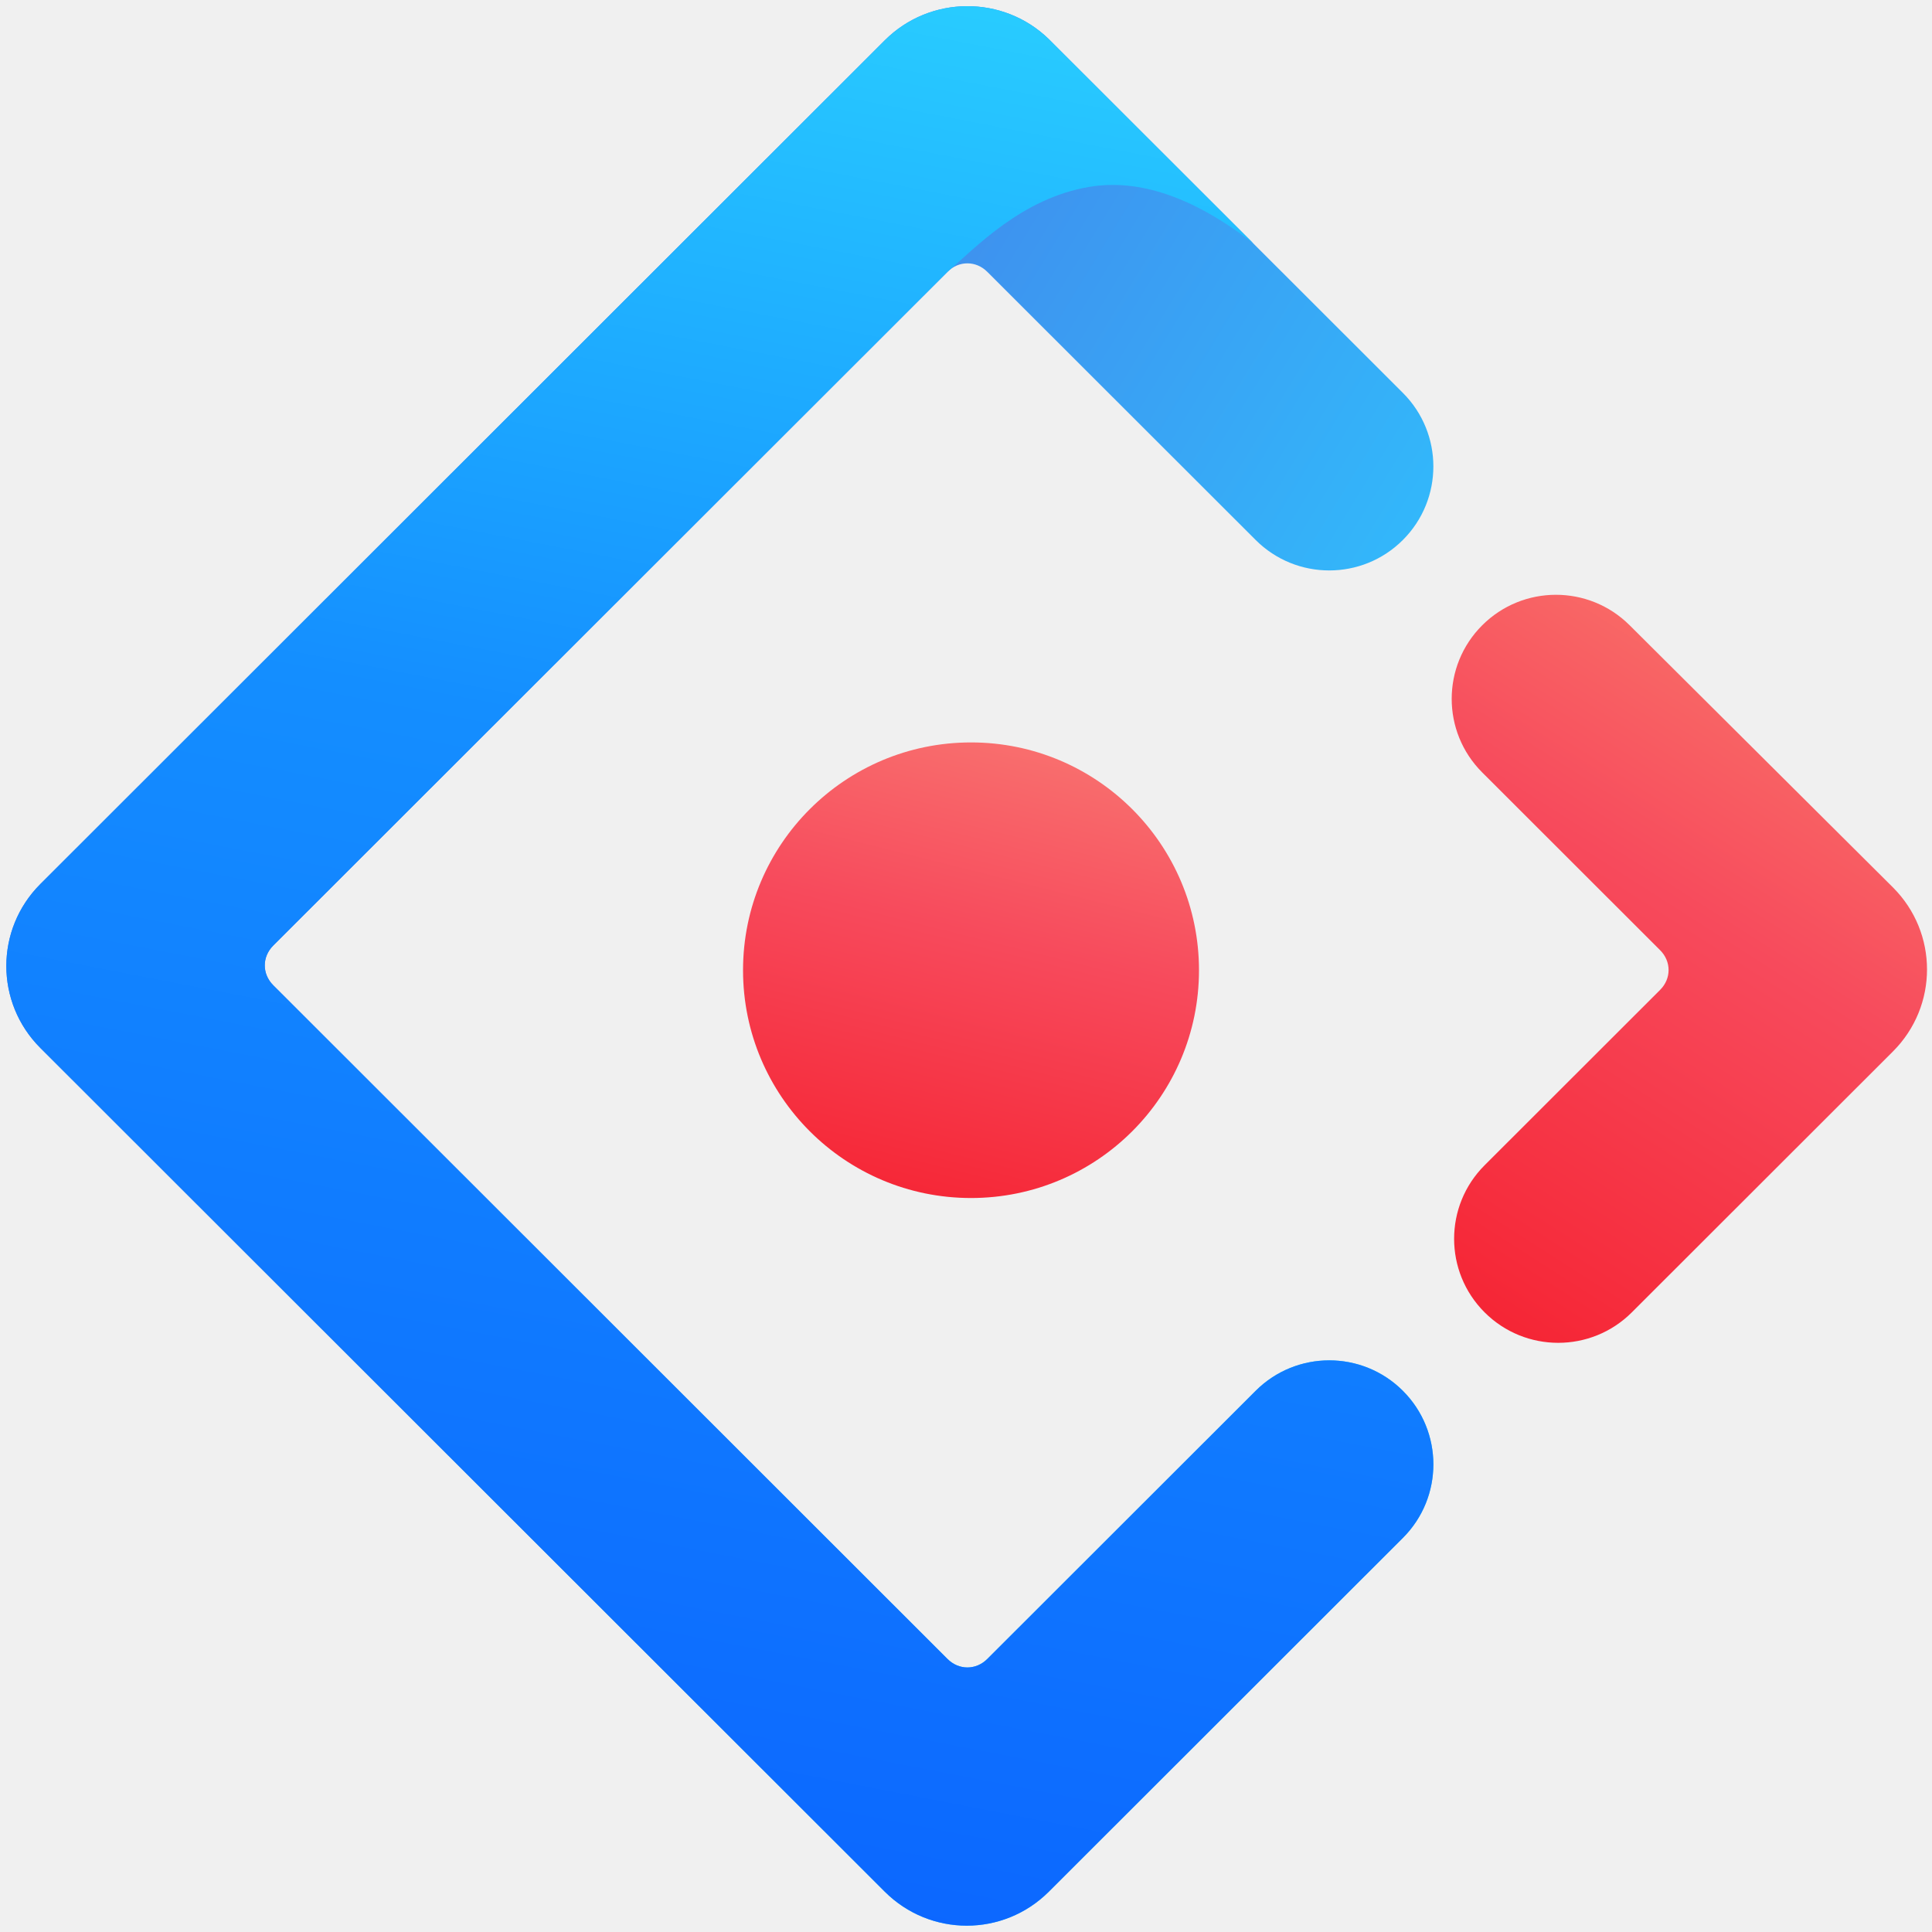
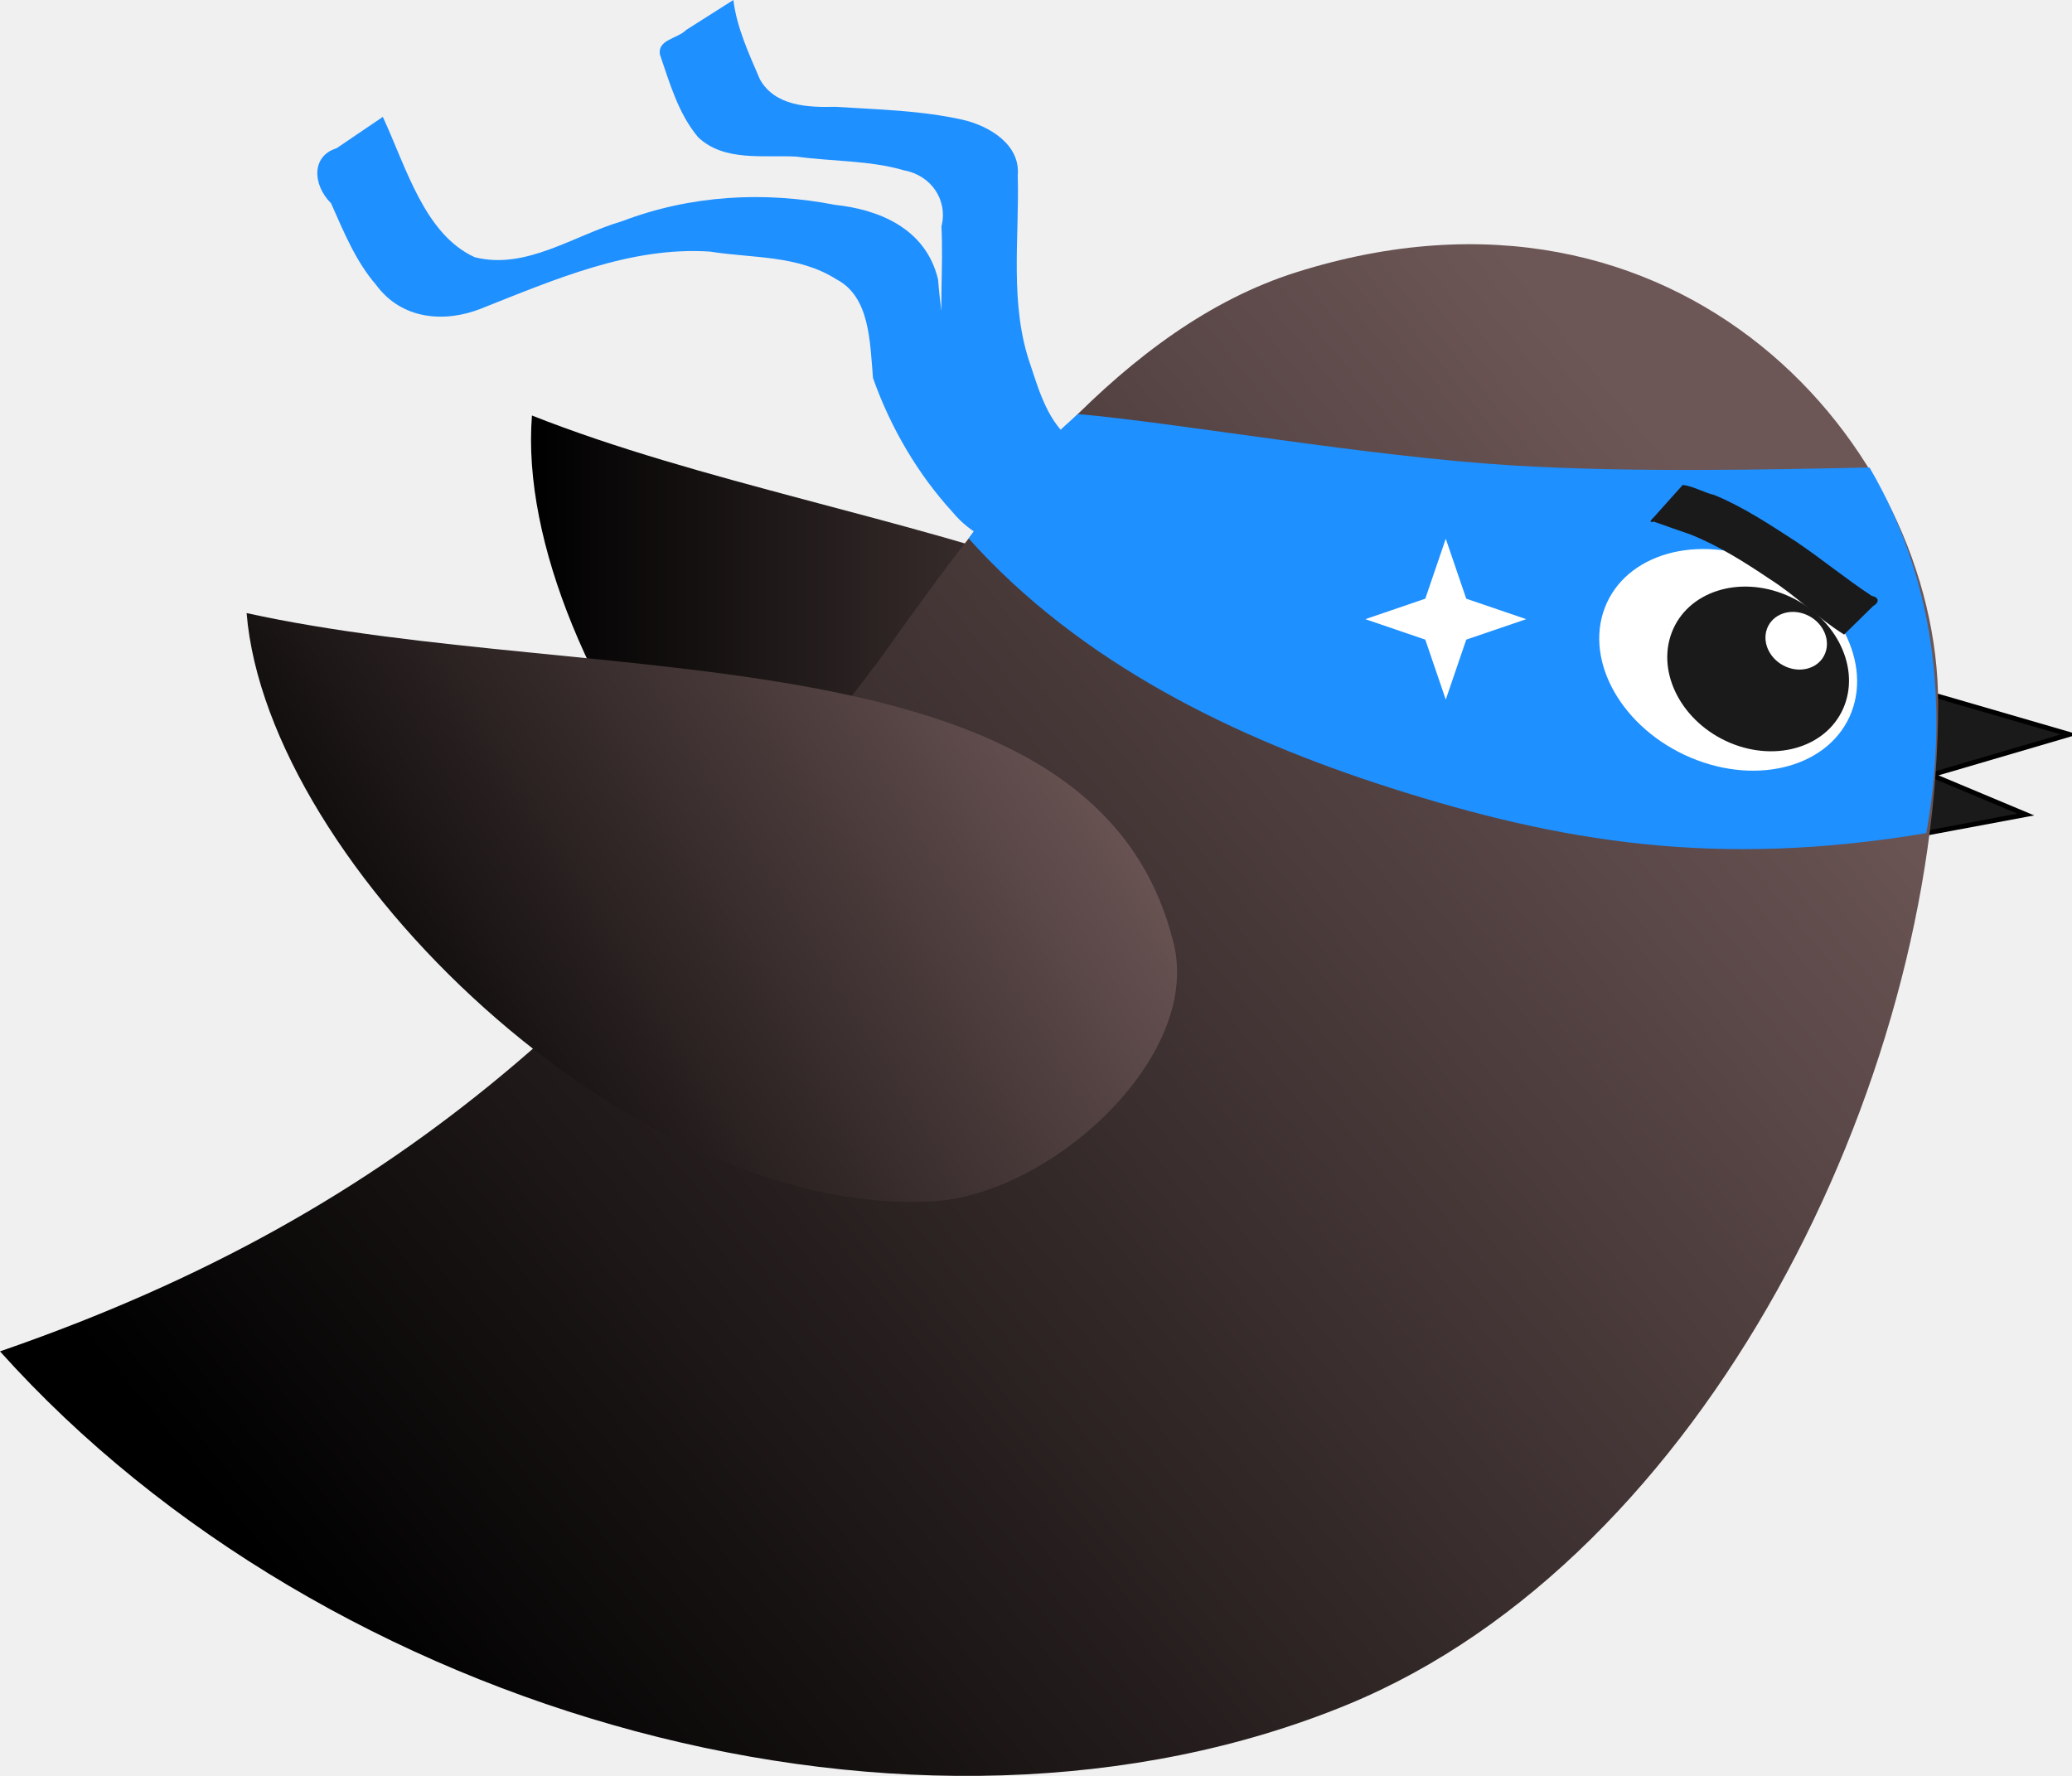
- <svg xmlns="http://www.w3.org/2000/svg" width="200" height="200" version="1.1" viewBox="0 0 200 200">
-   <defs>
-     <linearGradient id="linearGradient-1" x1="62.102%" x2="108.197%" y1="0%" y2="37.864%">
-       <stop offset="0%" stop-color="#4285EB" />
-       <stop offset="100%" stop-color="#2EC7FF" />
+ <svg xmlns="http://www.w3.org/2000/svg" xmlns:xlink="http://www.w3.org/1999/xlink" version="1.1" width="769.986" height="659.984" viewBox="0, 0, 769.986, 659.984" preserveAspectRatio="none" id="svg2">
+   <defs id="defs_7269C646">
+     <linearGradient id="linearStops_C5EEEB26">
+       <stop id="stop_C5EEEB26_0" offset="0" style="stop-color:#6D5656;stop-opacity:1;" />
+       <stop id="stop_C5EEEB26_1" offset="1" style="stop-color:#000000;stop-opacity:1;" />
    </linearGradient>
-     <linearGradient id="linearGradient-2" x1="69.644%" x2="54.043%" y1="0%" y2="108.457%">
-       <stop offset="0%" stop-color="#29CDFF" />
-       <stop offset="37.86%" stop-color="#148EFF" />
-       <stop offset="100%" stop-color="#0A60FF" />
+     <linearGradient id="linearGradient_C5EEEB26" x1="1" y1="0.5" x2="0" y2="0.5" gradientUnits="objectBoundingBox" xlink:href="#linearStops_C5EEEB26" />
+     <linearGradient id="linearStops_F6EEEB26">
+       <stop id="stop_F6EEEB26_0" offset="0" style="stop-color:#000000;stop-opacity:1;" />
+       <stop id="stop_F6EEEB26_1" offset="1" style="stop-color:#6D5656;stop-opacity:1;" />
    </linearGradient>
-     <linearGradient id="linearGradient-3" x1="69.691%" x2="16.723%" y1="-12.974%" y2="117.391%">
-       <stop offset="0%" stop-color="#FA816E" />
-       <stop offset="41.473%" stop-color="#F74A5C" />
-       <stop offset="100%" stop-color="#F51D2C" />
-     </linearGradient>
-     <linearGradient id="linearGradient-4" x1="68.128%" x2="30.44%" y1="-35.691%" y2="114.943%">
-       <stop offset="0%" stop-color="#FA8E7D" />
-       <stop offset="51.264%" stop-color="#F74A5C" />
-       <stop offset="100%" stop-color="#F51D2C" />
-     </linearGradient>
+     <linearGradient id="linearGradient_F6EEEB26" x1="0.081" y1="0.772" x2="0.919" y2="0.228" gradientUnits="objectBoundingBox" xlink:href="#linearStops_F6EEEB26" />
+     <linearGradient id="linearGradient_77EEEB26" x1="0.034" y1="0.682" x2="0.966" y2="0.318" gradientUnits="objectBoundingBox" xlink:href="#linearStops_F6EEEB26" />
  </defs>
-   <g id="Page-1" fill="none" fill-rule="evenodd" stroke="none" stroke-width="1">
-     <g id="logo" transform="translate(-20, -20)">
-       <g id="Group-28-Copy-5" transform="translate(20, 20)">
-         <g id="Group-27-Copy-3">
-           <g id="Group-25" fill-rule="nonzero">
-             <g id="2">
-               <path id="Shape" fill="url(#linearGradient-1)" d="M91.588,4.177 L4.18,91.513 C-0.519,96.208 -0.519,103.792 4.18,108.487 L91.588,195.823 C96.287,200.519 103.877,200.519 108.577,195.823 L145.225,159.205 C149.434,155 149.434,148.182 145.225,143.977 C141.017,139.772 134.194,139.772 129.985,143.977 L102.202,171.737 C101.032,172.906 99.257,172.906 98.088,171.737 L28.286,101.993 C27.116,100.824 27.116,99.051 28.286,97.882 L98.088,28.138 C99.257,26.969 101.032,26.969 102.202,28.138 L129.985,55.898 C134.194,60.103 141.017,60.103 145.225,55.898 C149.434,51.693 149.434,44.876 145.225,40.671 L108.581,4.056 C103.862,-0.538 96.269,-0.501 91.588,4.177 Z" />
-               <path id="Shape" fill="url(#linearGradient-2)" d="M91.588,4.177 L4.18,91.513 C-0.519,96.208 -0.519,103.792 4.18,108.487 L91.588,195.823 C96.287,200.519 103.877,200.519 108.577,195.823 L145.225,159.205 C149.434,155 149.434,148.182 145.225,143.977 C141.017,139.772 134.194,139.772 129.985,143.977 L102.202,171.737 C101.032,172.906 99.257,172.906 98.088,171.737 L28.286,101.993 C27.116,100.824 27.116,99.051 28.286,97.882 L98.088,28.138 C101,25.627 105.752,20.542 112.73,19.352 C117.916,18.469 123.585,20.414 129.739,25.189 C125.625,21.078 118.572,14.034 108.581,4.056 C103.862,-0.538 96.269,-0.501 91.588,4.177 Z" />
-             </g>
-             <path id="Shape" fill="url(#linearGradient-3)" d="M153.686,135.855 C157.894,140.06 164.717,140.06 168.926,135.855 L195.96,108.843 C200.659,104.147 200.659,96.564 195.961,91.869 L168.691,64.718 C164.472,60.518 157.647,60.524 153.436,64.732 C149.227,68.937 149.227,75.754 153.436,79.959 L171.854,98.362 C173.024,99.531 173.024,101.305 171.854,102.473 L153.686,120.627 C149.477,124.832 149.477,131.65 153.686,135.855 Z" />
+   <g id="layer_Paper" style="fill:#000000;fill-opacity:1;stroke:#000000;stroke-opacity:1;fill-rule:nonzero;stroke-linecap:square;stroke-linejoin:miter;stroke-width:1;stroke-miterlimit:10">
+     <g id="21EEEB26">
+       <path style="fill:#1A1A1A;stroke-linecap:butt;stroke-width:1.8;stroke-miterlimit:4" id="02EEEB26" d="M713.991,256.94 C769.036,272.935 769.036,272.935 769.036,272.935 L717.706,288.004 L752.826,302.71 L715.851,309.624 z" />
+       <path style="fill:url(#linearGradient_C5EEEB26);stroke:none" id="C5EEEB26" d="M197.682,154.421 C190.285,248.398 302.87,399.07 414.132,411.034 C457.607,415.709 521.415,374.636 518.094,331.037 C508.829,209.434 321.126,203.324 197.682,154.421 z" />
+       <path style="fill:url(#linearGradient_F6EEEB26);stroke:none" id="F6EEEB26" d="M0,502.223 C121.822,638.008 341.219,699.206 500.78,633.487 C633.898,578.659 720.21,401.786 720.253,261.508 C720.282,165.438 624.067,56.172 481.633,101.216 C417.653,121.449 368.838,185.721 327.605,244.101 C235.477,366.724 153.781,449.103 0,502.223 z" />
+       <path style="fill:url(#linearGradient_77EEEB26);stroke:none" id="77EEEB26" d="M91.641,227.848 C99.392,321.796 234.656,452.491 346.397,446.48 C390.06,444.131 446.466,393.368 436.204,350.863 C407.582,232.315 221.324,256.348 91.641,227.848 z" />
+       <path style="fill:#1E90FF;stroke:none" id="08EEEB26" d="M400.551,153.876 C439.276,157.336 507.659,169.597 561.62,172.941 C605.908,175.685 658.238,174.499 694.737,173.734 C721.172,219.044 723.312,267.351 715.851,309.624 C638.021,322.658 580.07,313.048 516.569,292.754 C458.799,274.292 401.499,246.475 359.971,200.118 C378.49,173.771 384.792,168.08 400.551,153.876 z" />
+       <g id="28EEEB26">
+         <g id="48EEEB26">
+           <g id="78EEEB26">
+             <path style="fill:#FFFFFF;stroke:none" id="D8EEEB26" d="M688.072,264.56 C680.417,284.643 653.68,292.268 628.353,281.592 C603.027,270.916 588.702,245.981 596.358,225.898 C604.014,205.815 630.751,198.189 656.077,208.865 C681.403,219.542 695.728,244.477 688.072,264.56 z" />
+             <path style="fill:#1A1A1A;stroke:none" id="29EEEB26" d="M685.448,262.135 C679.67,277.292 660.615,283.521 642.886,276.048 C625.158,268.574 615.47,250.229 621.248,235.072 C627.026,219.915 646.081,213.686 663.81,221.159 C681.538,228.633 691.226,246.978 685.448,262.135 z" />
+             <path style="fill:#FFFFFF;stroke:none" id="89EEEB26" d="M678.302,242.68 C676.259,248.039 669.764,250.343 663.795,247.827 C657.825,245.31 654.642,238.926 656.685,233.567 C658.728,228.209 665.223,225.904 671.192,228.421 C677.162,230.937 680.345,237.321 678.302,242.68 z" />
          </g>
-           <ellipse id="Combined-Shape" cx="100.519" cy="100.437" fill="url(#linearGradient-4)" rx="23.6" ry="23.581" />
        </g>
      </g>
+       <path style="fill:#1A1A1A;stroke:none" id="4AEEEB26" d="M685.289,235.828 C675.552,229.756 667.478,221.424 657.786,215.277 C648.453,208.98 638.827,202.907 628.361,198.68 C623.774,197.095 619.183,195.518 614.617,193.87 C611.495,194.615 615.211,191.823 615.86,190.79 C619.02,187.264 622.18,183.738 625.34,180.211 C629.44,180.751 633.061,183.01 637.054,183.969 C647.86,188.394 657.625,194.932 667.39,201.245 C676.985,207.72 685.937,215.14 695.608,221.477 C698.472,222.013 698.319,224.005 696.112,225.213 C692.504,228.751 688.897,232.29 685.289,235.828 z" />
+       <path style="fill:#1E90FF;stroke:none" id="9AEEEB26" d="M408.577,205.785 C389.911,205.136 368.183,207.456 353.877,190.194 C341.281,176.394 331.032,159.215 324.422,140.49 C323.275,126.889 323.263,110.274 310.841,103.812 C296.504,94.714 279.565,96.023 263.889,93.504 C234.306,91.537 206.121,103.871 178.547,114.782 C165.456,119.92 149.364,118.976 139.766,105.864 C132.29,97.288 127.746,86.181 123.027,75.549 C116.115,68.667 115.7,57.974 125.03,55.121 C130.774,51.227 136.519,47.332 142.263,43.437 C151.089,62.538 157.804,87.082 176.415,95.592 C195.522,100.429 213.243,87.443 231.255,82.183 C256.789,72.468 284.076,71.005 310.449,76.157 C325.634,77.753 344.01,84.337 348.601,103.913 C349.944,120.888 353.004,137.422 363.154,150.169 C372.758,167.419 386.842,183.861 405.331,184.57 C411.451,186.971 431.478,182.067 429.273,187.952 C422.374,193.896 415.476,199.841 408.577,205.785 z" />
+       <path style="fill:#1E90FF;stroke:none" id="DAEEEB26" d="M396.071,196.83 C382.536,188.004 365.978,180.217 360.222,163.969 C356.409,153.09 352.492,142.089 350.583,130.707 C348.911,115.238 350.629,99.65 349.858,84.146 C352.352,74.253 345.936,65.151 336.028,63.325 C323.041,59.539 309.303,60.037 295.987,58.203 C283.747,57.536 269.139,60.199 259.431,50.993 C252.068,42.211 248.869,30.846 245.22,20.207 C244.384,14.65 251.763,14.428 254.971,11.142 C260.825,7.428 266.678,3.714 272.531,0 C273.802,10.352 278.342,20.014 282.399,29.504 C287.999,39.474 300.265,39.95 310.384,39.699 C326.251,40.709 342.367,41.022 357.906,44.547 C367.7,46.835 379.243,53.769 378.213,65.172 C378.873,88.796 374.961,113.294 383.083,136.075 C386.439,146.265 389.733,157.265 398.746,164.03 C405.504,170.295 414.002,174.411 421.533,179.411 C415.362,184.808 407.488,188.874 400.667,193.788 C399.135,194.802 397.603,195.816 396.071,196.83 z" />
    </g>
+     <polygon style="fill:#FFFFFF;stroke:#FFFFFF" id="507C0036" points="565.615,230.105 544.484,237.321 537.269,258.452 530.053,237.321 508.922,230.105 530.053,222.889 537.269,201.759 544.484,222.889" />
  </g>
</svg>
